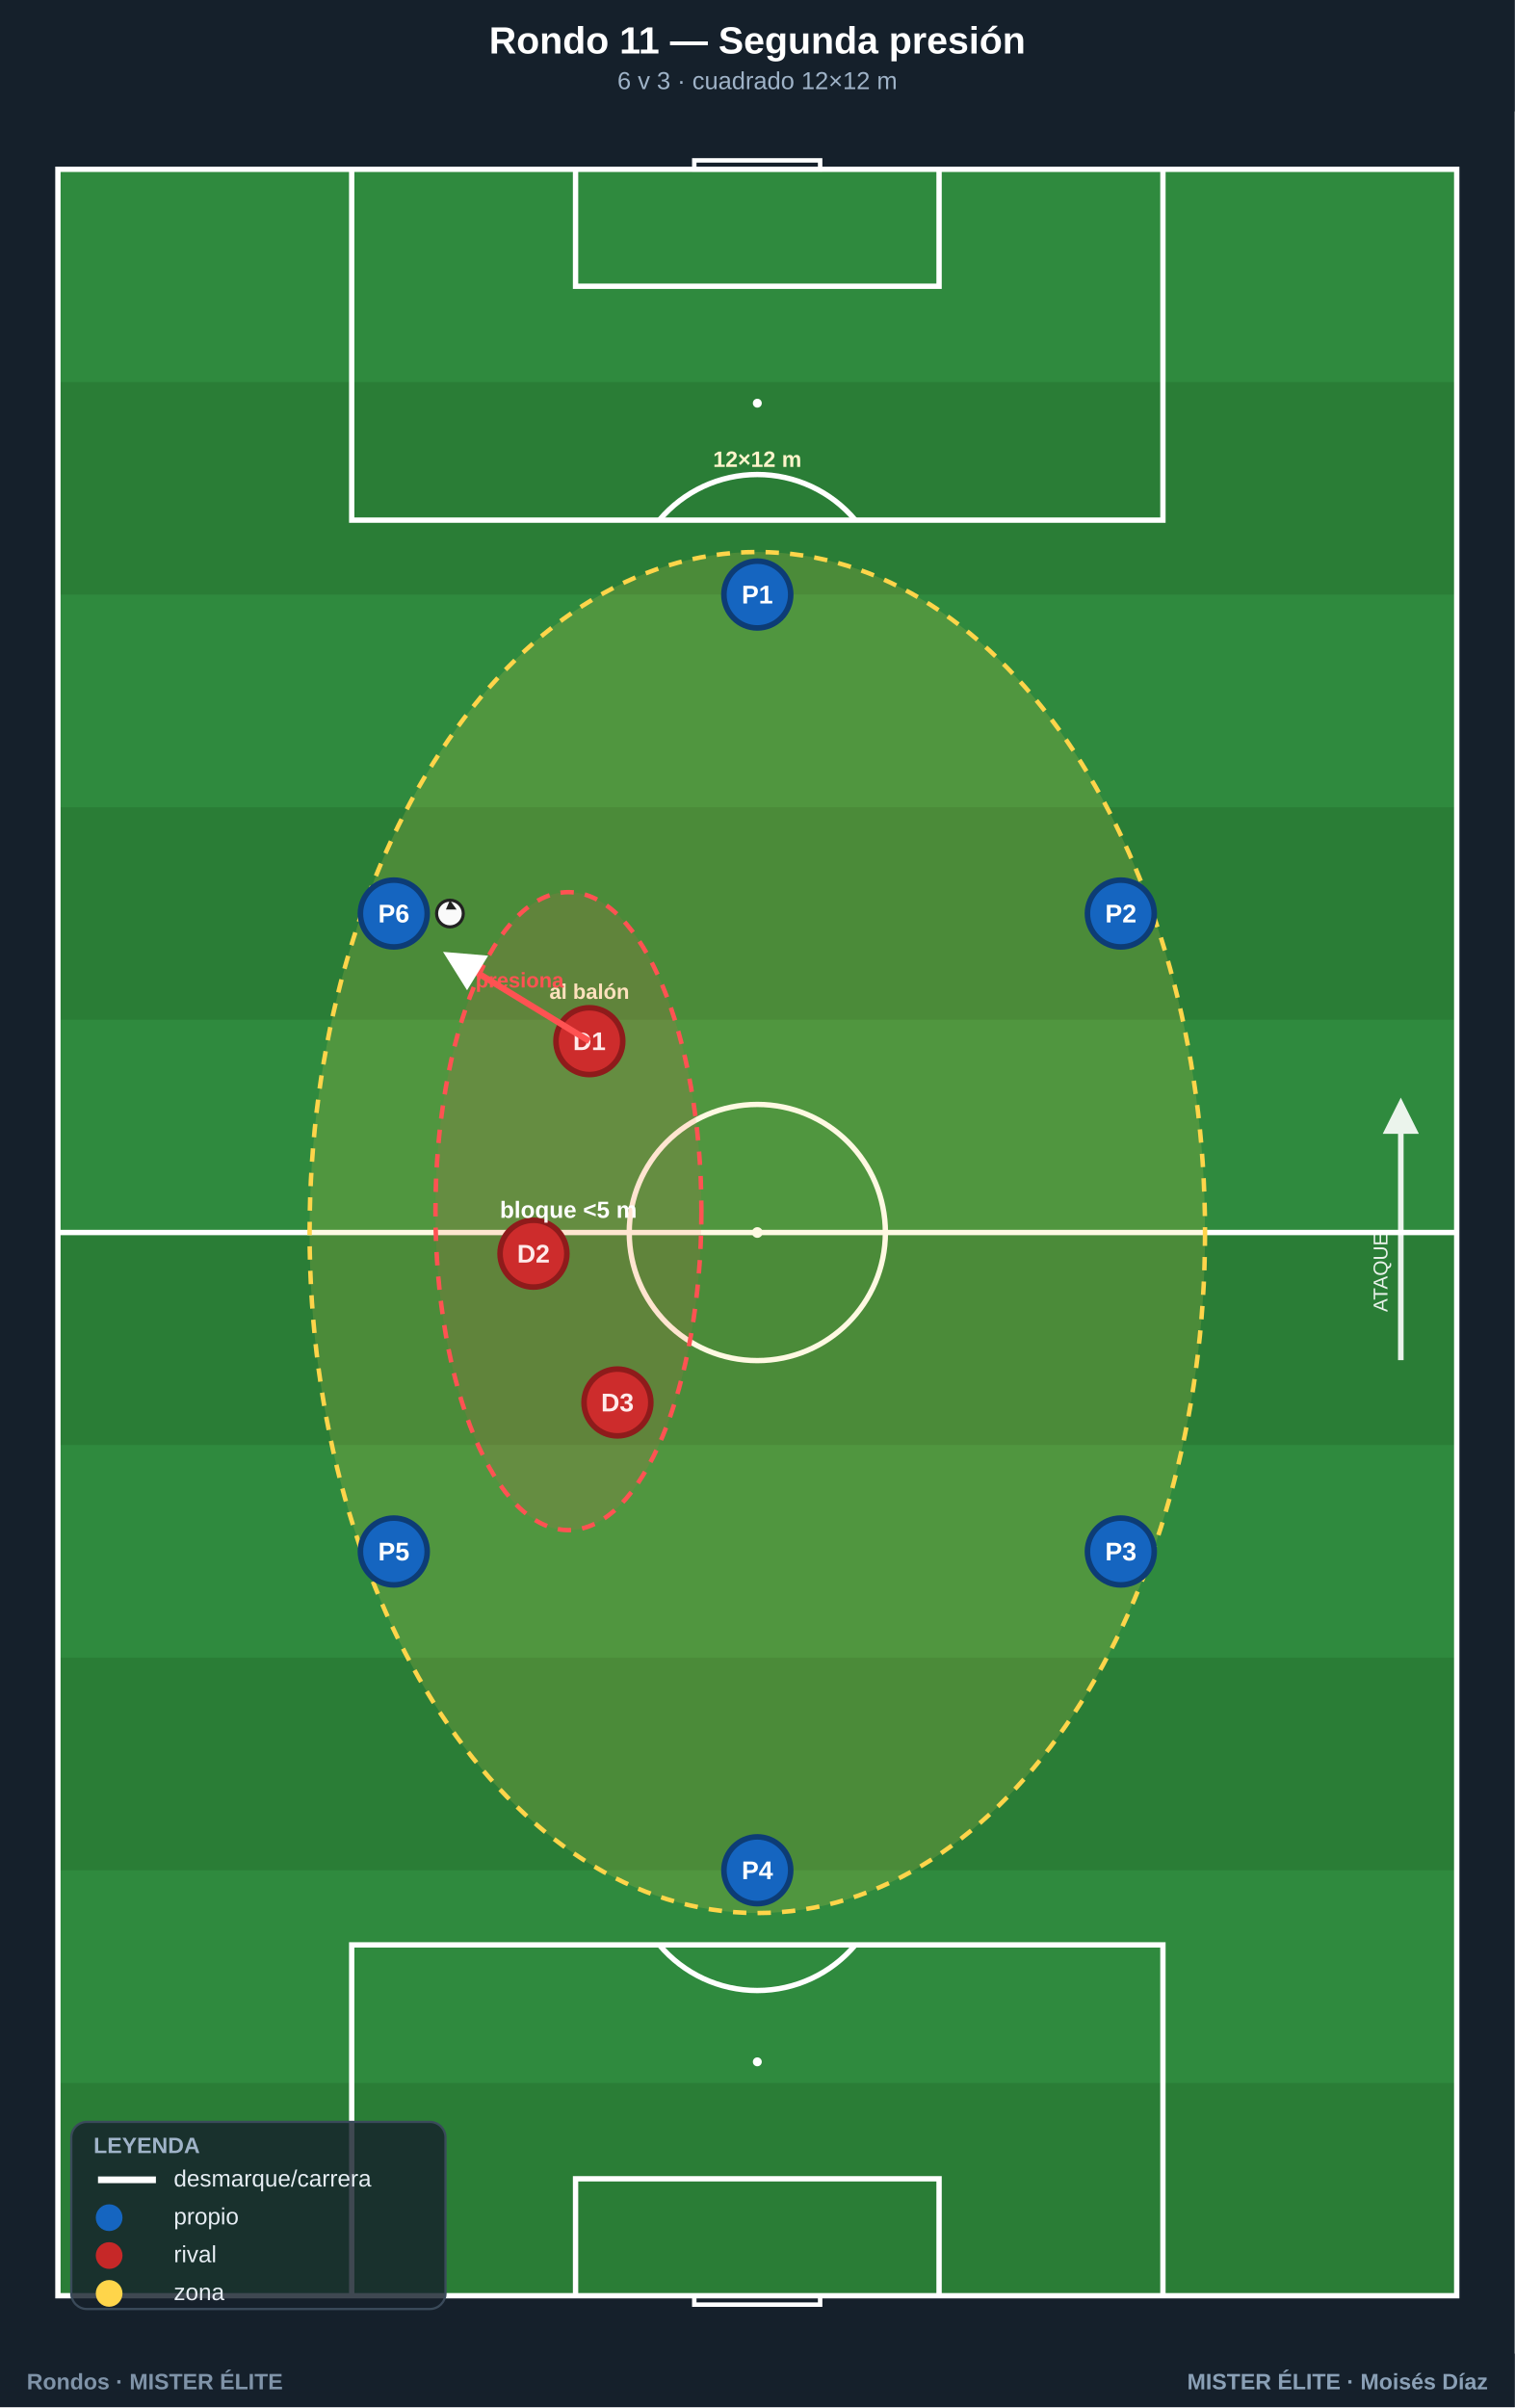
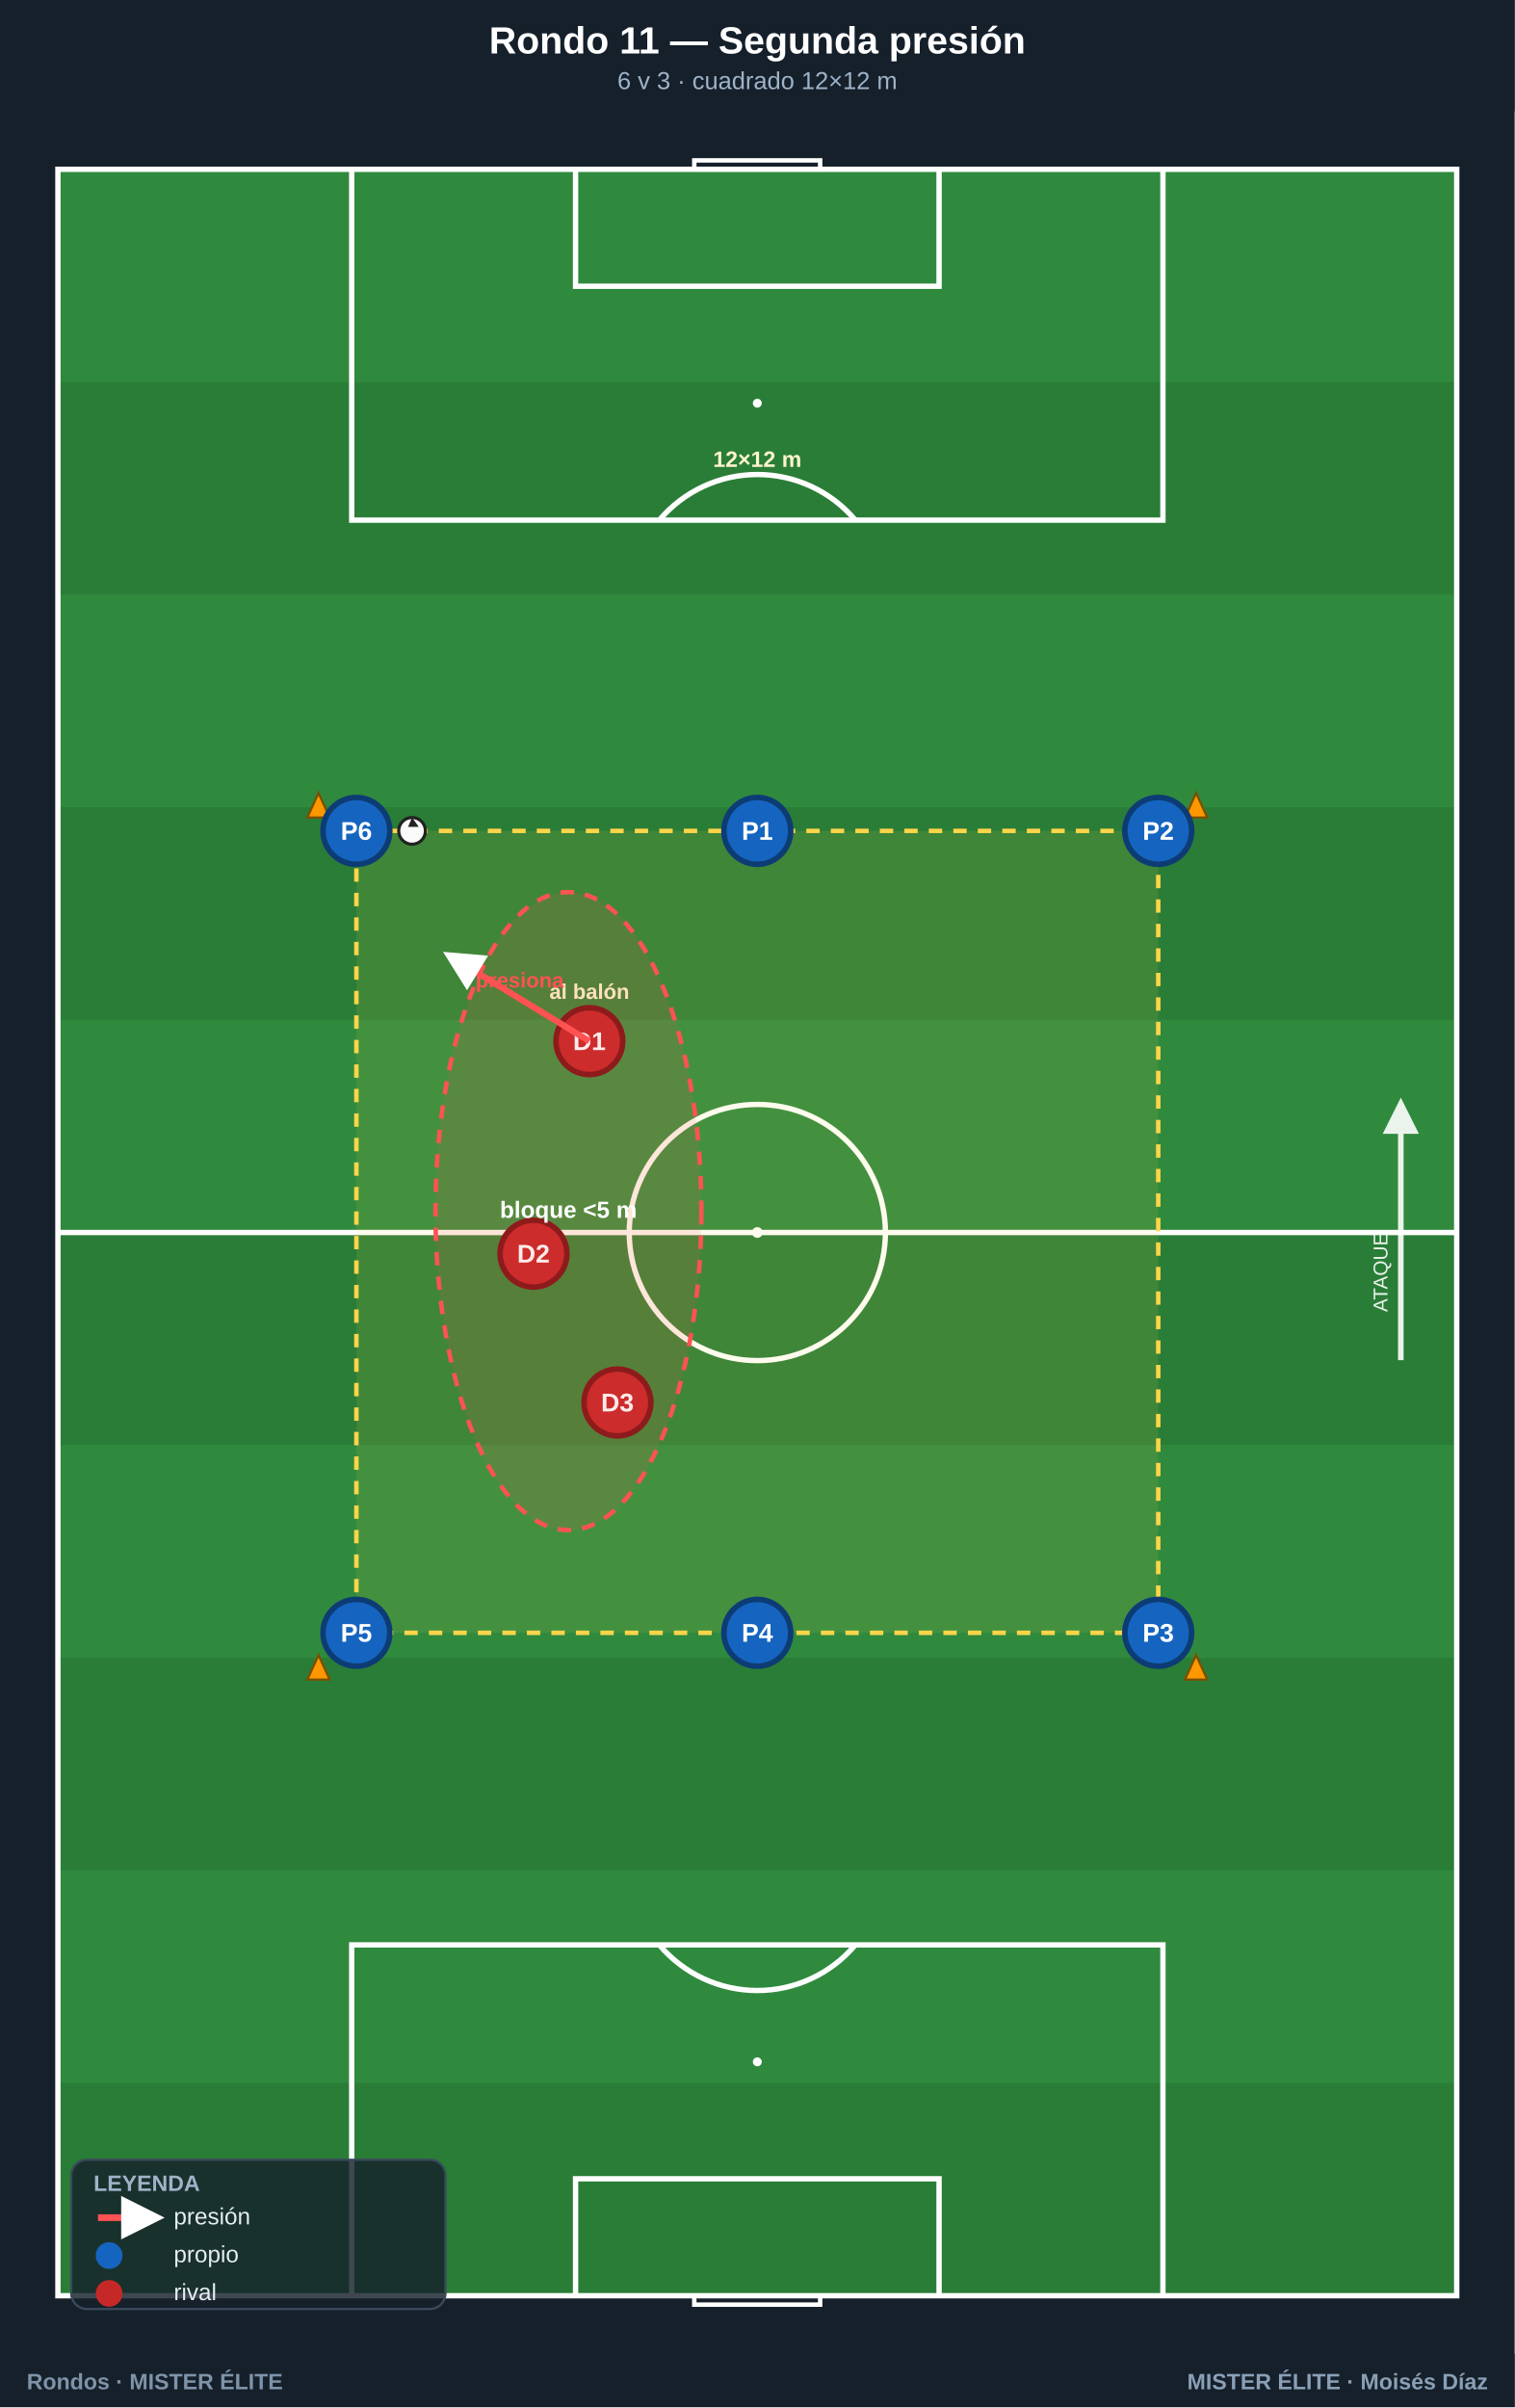
<svg xmlns="http://www.w3.org/2000/svg" viewBox="0 0 680 1081" width="680" height="1081" font-family="Segoe UI,Arial,sans-serif">
  <defs>
    <linearGradient id="sky" x1="0" y1="0" x2="0" y2="1">
      <stop offset="0" stop-color="#2f8a3e" />
      <stop offset="1" stop-color="#2b8139" />
    </linearGradient>
    <marker id="ah_pass" viewBox="0 0 10 10" refX="8" refY="5" markerWidth="6.5" markerHeight="6.5" orient="auto-start-reverse">
      <path d="M0,0 L10,5 L0,10 z" fill="#ffd54a" />
    </marker>
    <marker id="ah_run" viewBox="0 0 10 10" refX="8" refY="5" markerWidth="6.5" markerHeight="6.5" orient="auto-start-reverse">
      <path d="M0,0 L10,5 L0,10 z" fill="#ffffff" />
    </marker>
    <marker id="ah_drive" viewBox="0 0 10 10" refX="8" refY="5" markerWidth="6.5" markerHeight="6.5" orient="auto-start-reverse">
      <path d="M0,0 L10,5 L0,10 z" fill="#7ee0ff" />
    </marker>
    <marker id="ah_white" viewBox="0 0 10 10" refX="8" refY="5" markerWidth="6.5" markerHeight="6.5" orient="auto-start-reverse">
      <path d="M0,0 L10,5 L0,10 z" fill="#ffffff" />
    </marker>
  </defs>
  <rect x="0.0" y="0.0" width="680.0" height="1080.6" fill="#15202b" />
  <rect x="26.0" y="76.0" width="628.0" height="96.0" fill="#2f8a3e" />
  <rect x="26.0" y="171.5" width="628.0" height="96.0" fill="#2a7d36" />
  <rect x="26.0" y="266.9" width="628.0" height="96.0" fill="#2f8a3e" />
  <rect x="26.0" y="362.4" width="628.0" height="96.0" fill="#2a7d36" />
  <rect x="26.0" y="457.8" width="628.0" height="96.0" fill="#2f8a3e" />
  <rect x="26.0" y="553.3" width="628.0" height="96.0" fill="#2a7d36" />
  <rect x="26.0" y="648.7" width="628.0" height="96.0" fill="#2f8a3e" />
  <rect x="26.0" y="744.2" width="628.0" height="96.0" fill="#2a7d36" />
  <rect x="26.0" y="839.6" width="628.0" height="96.0" fill="#2f8a3e" />
  <rect x="26.0" y="935.1" width="628.0" height="96.0" fill="#2a7d36" />
  <rect x="26.0" y="76.0" width="628.0" height="954.6" fill="none" stroke="#ffffff" stroke-width="2.4" />
  <line x1="26.0" y1="553.3" x2="654.0" y2="553.3" stroke="#ffffff" stroke-width="2.4" opacity="1" />
  <circle cx="340.0" cy="553.3" r="57.5" fill="none" stroke="#ffffff" stroke-width="2.4" />
  <circle cx="340.0" cy="553.3" r="2.4" fill="#ffffff" />
  <path d="M157.9,76.0 L157.9,233.5 L522.1,233.5 L522.1,76.0" fill="none" stroke="#ffffff" stroke-width="2.4" />
  <path d="M258.4,76.0 L258.4,128.5 L421.6,128.5 L421.6,76.0" fill="none" stroke="#ffffff" stroke-width="2.4" />
  <circle cx="340.0" cy="181.0" r="2.0" fill="#ffffff" />
  <rect x="311.7" y="72.0" width="56.5" height="4" fill="none" stroke="#ffffff" stroke-width="2" />
  <path d="M296.0,233.5 A57.5,57.5 0 0 1 384.0,233.5" fill="none" stroke="#ffffff" stroke-width="2.4" />
  <path d="M157.9,1030.6 L157.9,873.1 L522.1,873.1 L522.1,1030.6" fill="none" stroke="#ffffff" stroke-width="2.4" />
  <path d="M258.4,1030.6 L258.4,978.1 L421.6,978.1 L421.6,1030.6" fill="none" stroke="#ffffff" stroke-width="2.4" />
  <circle cx="340.0" cy="925.6" r="2.0" fill="#ffffff" />
  <rect x="311.7" y="1030.6" width="56.5" height="4" fill="none" stroke="#ffffff" stroke-width="2" />
  <path d="M296.0,873.1 A57.5,57.5 0 0 0 384.0,873.1" fill="none" stroke="#ffffff" stroke-width="2.4" />
  <rect x="0.0" y="0.0" width="680.0" height="50.0" fill="#15202b" />
  <text x="340.0" y="24.0" font-family="Segoe UI,Arial,sans-serif" font-size="17" font-weight="800" fill="#ffffff" text-anchor="middle">Rondo 11 — Segunda presión</text>
  <text x="340.0" y="40.0" font-family="Segoe UI,Arial,sans-serif" font-size="11" font-weight="500" fill="#9fb3c8" text-anchor="middle">6 v 3 · cuadrado 12×12 m</text>
  <rect x="0.0" y="1056.6" width="680.0" height="24.0" fill="#15202b" />
  <text x="668.0" y="1072.6" font-family="Segoe UI,Arial,sans-serif" font-size="10" font-weight="700" fill="#8aa0b6" text-anchor="end">MISTER ÉLITE · Moisés Díaz</text>
  <text x="12.0" y="1072.6" font-family="Segoe UI,Arial,sans-serif" font-size="10" font-weight="600" fill="#7f93a8" text-anchor="start">Rondos · MISTER ÉLITE</text>
  <g opacity="0.9">
    <line x1="628.9" y1="610.6" x2="628.9" y2="496.0" stroke="#ffffff" stroke-width="2.5" marker-end="url(#ah_white)" />
    <text x="622.9" y="553.3" font-family="Segoe UI,Arial" font-size="9" fill="#ffffff" text-anchor="end" transform="rotate(-90 622.9 553.3)">ATAQUE</text>
  </g>
-   <path d="M340.0,259.9 l5,11 l-10,0 z" fill="#ff9800" stroke="#7a4f00" stroke-width="1" />
-   <path d="M503.2,403.1 l5,11 l-10,0 z" fill="#ff9800" stroke="#7a4f00" stroke-width="1" />
-   <path d="M503.2,689.5 l5,11 l-10,0 z" fill="#ff9800" stroke="#7a4f00" stroke-width="1" />
-   <path d="M340.0,832.6 l5,11 l-10,0 z" fill="#ff9800" stroke="#7a4f00" stroke-width="1" />
-   <path d="M176.8,689.5 l5,11 l-10,0 z" fill="#ff9800" stroke="#7a4f00" stroke-width="1" />
-   <path d="M176.8,403.1 l5,11 l-10,0 z" fill="#ff9800" stroke="#7a4f00" stroke-width="1" />
-   <ellipse cx="340.0" cy="553.3" rx="201.0" ry="305.5" fill="#ffd54a" fill-opacity="0.16" stroke="#ffd54a" stroke-width="2" stroke-dasharray="6 5" />
+   <rect x="160" y="373" width="360" height="360" rx="4" fill="#ffd54a" fill-opacity="0.10" stroke="#ffd54a" stroke-width="2" stroke-dasharray="6 5" />
+   <path d="M143.0,356.0 l5,11 l-10,0 z" fill="#ff9800" stroke="#7a4f00" stroke-width="1" />
+   <path d="M537.0,356.0 l5,11 l-10,0 z" fill="#ff9800" stroke="#7a4f00" stroke-width="1" />
+   <path d="M537.0,743.0 l5,11 l-10,0 z" fill="#ff9800" stroke="#7a4f00" stroke-width="1" />
+   <path d="M143.0,743.0 l5,11 l-10,0 z" fill="#ff9800" stroke="#7a4f00" stroke-width="1" />
  <text x="340.0" y="209.6" font-family="Segoe UI,Arial,sans-serif" font-size="10" font-weight="600" fill="#fff5cc" text-anchor="middle">12×12 m</text>
  <g>
-     <circle cx="340.0" cy="266.9" r="15" fill="#1565c0" stroke="#0d3c75" stroke-width="2.5" />
-     <text x="340.0" y="270.9" font-family="Segoe UI,Arial" font-size="11.5" font-weight="800" fill="#fff" text-anchor="middle">P1</text>
+     <circle cx="340.0" cy="373.0" r="15" fill="#1565c0" stroke="#0d3c75" stroke-width="2.5" />
+     <text x="340.0" y="377.0" font-family="Segoe UI,Arial" font-size="11.5" font-weight="800" fill="#fff" text-anchor="middle">P1</text>
  </g>
  <g>
-     <circle cx="503.2" cy="410.1" r="15" fill="#1565c0" stroke="#0d3c75" stroke-width="2.5" />
-     <text x="503.2" y="414.1" font-family="Segoe UI,Arial" font-size="11.5" font-weight="800" fill="#fff" text-anchor="middle">P2</text>
+     <circle cx="520.0" cy="373.0" r="15" fill="#1565c0" stroke="#0d3c75" stroke-width="2.5" />
+     <text x="520.0" y="377.0" font-family="Segoe UI,Arial" font-size="11.5" font-weight="800" fill="#fff" text-anchor="middle">P2</text>
  </g>
  <g>
-     <circle cx="503.2" cy="696.5" r="15" fill="#1565c0" stroke="#0d3c75" stroke-width="2.5" />
-     <text x="503.2" y="700.5" font-family="Segoe UI,Arial" font-size="11.5" font-weight="800" fill="#fff" text-anchor="middle">P3</text>
+     <circle cx="520.0" cy="733.0" r="15" fill="#1565c0" stroke="#0d3c75" stroke-width="2.5" />
+     <text x="520.0" y="737.0" font-family="Segoe UI,Arial" font-size="11.5" font-weight="800" fill="#fff" text-anchor="middle">P3</text>
  </g>
  <g>
-     <circle cx="340.0" cy="839.6" r="15" fill="#1565c0" stroke="#0d3c75" stroke-width="2.5" />
-     <text x="340.0" y="843.6" font-family="Segoe UI,Arial" font-size="11.5" font-weight="800" fill="#fff" text-anchor="middle">P4</text>
+     <circle cx="340.0" cy="733.0" r="15" fill="#1565c0" stroke="#0d3c75" stroke-width="2.5" />
+     <text x="340.0" y="737.0" font-family="Segoe UI,Arial" font-size="11.5" font-weight="800" fill="#fff" text-anchor="middle">P4</text>
  </g>
  <g>
-     <circle cx="176.8" cy="696.5" r="15" fill="#1565c0" stroke="#0d3c75" stroke-width="2.5" />
-     <text x="176.8" y="700.5" font-family="Segoe UI,Arial" font-size="11.5" font-weight="800" fill="#fff" text-anchor="middle">P5</text>
+     <circle cx="160.0" cy="733.0" r="15" fill="#1565c0" stroke="#0d3c75" stroke-width="2.5" />
+     <text x="160.0" y="737.0" font-family="Segoe UI,Arial" font-size="11.5" font-weight="800" fill="#fff" text-anchor="middle">P5</text>
  </g>
  <g>
-     <circle cx="176.8" cy="410.1" r="15" fill="#1565c0" stroke="#0d3c75" stroke-width="2.5" />
-     <text x="176.8" y="414.1" font-family="Segoe UI,Arial" font-size="11.5" font-weight="800" fill="#fff" text-anchor="middle">P6</text>
+     <circle cx="160.0" cy="373.0" r="15" fill="#1565c0" stroke="#0d3c75" stroke-width="2.5" />
+     <text x="160.0" y="377.0" font-family="Segoe UI,Arial" font-size="11.5" font-weight="800" fill="#fff" text-anchor="middle">P6</text>
  </g>
-   <circle cx="202.0" cy="410.1" r="6.0" fill="#fafafa" stroke="#222" stroke-width="1.4" />
-   <path d="M202.0,404.1 l3.0,4.2 l-4.8,0 z" fill="#222" />
+   <circle cx="185.0" cy="373.0" r="6.0" fill="#fafafa" stroke="#222" stroke-width="1.4" />
+   <path d="M185.0,367.0 l3.0,4.2 l-4.8,0 z" fill="#222" />
  <g>
    <circle cx="264.6" cy="467.4" r="15" fill="#c62828" stroke="#7f1414" stroke-width="2.5" />
    <text x="264.6" y="471.4" font-family="Segoe UI,Arial" font-size="11.5" font-weight="800" fill="#fff" text-anchor="middle">D1</text>
  </g>
  <text x="264.6" y="448.4" font-family="Segoe UI,Arial,sans-serif" font-size="9.5" font-weight="600" fill="#fff5cc" text-anchor="middle">al balón</text>
  <g>
    <circle cx="239.5" cy="562.8" r="15" fill="#c62828" stroke="#7f1414" stroke-width="2.5" />
    <text x="239.5" y="566.8" font-family="Segoe UI,Arial" font-size="11.5" font-weight="800" fill="#fff" text-anchor="middle">D2</text>
  </g>
  <g>
    <circle cx="277.2" cy="629.6" r="15" fill="#c62828" stroke="#7f1414" stroke-width="2.5" />
    <text x="277.2" y="633.6" font-family="Segoe UI,Arial" font-size="11.5" font-weight="800" fill="#fff" text-anchor="middle">D3</text>
  </g>
  <ellipse cx="255.2" cy="543.7" rx="59.7" ry="143.2" fill="#ff5252" fill-opacity="0.12" stroke="#ff5252" stroke-width="2" stroke-dasharray="6 5" />
  <text x="255.2" y="546.7" font-family="Segoe UI,Arial,sans-serif" font-size="10.5" font-weight="700" fill="#fff" text-anchor="middle">bloque &lt;5 m</text>
  <line x1="264.6" y1="467.4" x2="202.0" y2="429.2" stroke="#ff5252" stroke-width="2.8" marker-end="url(#ah_run)" />
  <text x="233.3" y="443.3" font-family="Segoe UI,Arial,sans-serif" font-size="9.5" font-weight="700" fill="#ff5252" text-anchor="middle">presiona</text>
  <g>
-     <rect x="32" y="952.56" width="168" height="84" rx="7" fill="#15202b" fill-opacity="0.82" stroke="#3a4a5a" stroke-width="1" />
-     <text x="42" y="966.56" font-family="Segoe UI,Arial" font-size="10" font-weight="800" fill="#9fb3c8">LEYENDA</text>
-     <line x1="44" y1="978.56" x2="70" y2="978.56" stroke="#ffffff" stroke-width="3" />
-     <text x="78" y="981.56" font-family="Segoe UI,Arial" font-size="10.5" fill="#e6edf3">desmarque/carrera</text>
-     <circle cx="49" cy="995.56" r="6" fill="#1565c0" />
-     <text x="78" y="998.56" font-family="Segoe UI,Arial" font-size="10.5" fill="#e6edf3">propio</text>
-     <circle cx="49" cy="1012.56" r="6" fill="#c62828" />
-     <text x="78" y="1015.56" font-family="Segoe UI,Arial" font-size="10.5" fill="#e6edf3">rival</text>
-     <circle cx="49" cy="1029.56" r="6" fill="#ffd54a" />
-     <text x="78" y="1032.56" font-family="Segoe UI,Arial" font-size="10.5" fill="#e6edf3">zona</text>
+     <rect x="32" y="969.56" width="168" height="67" rx="7" fill="#15202b" fill-opacity="0.82" stroke="#3a4a5a" stroke-width="1" />
+     <text x="42" y="983.56" font-family="Segoe UI,Arial" font-size="10" font-weight="800" fill="#9fb3c8">LEYENDA</text>
+     <line x1="44" y1="995.56" x2="70" y2="995.56" stroke="#ff5252" stroke-width="3" marker-end="url(#ah_run)" />
+     <text x="78" y="998.56" font-family="Segoe UI,Arial" font-size="10.5" fill="#e6edf3">presión</text>
+     <circle cx="49" cy="1012.56" r="6" fill="#1565c0" />
+     <text x="78" y="1015.56" font-family="Segoe UI,Arial" font-size="10.5" fill="#e6edf3">propio</text>
+     <circle cx="49" cy="1029.56" r="6" fill="#c62828" />
+     <text x="78" y="1032.56" font-family="Segoe UI,Arial" font-size="10.5" fill="#e6edf3">rival</text>
  </g>
</svg>
